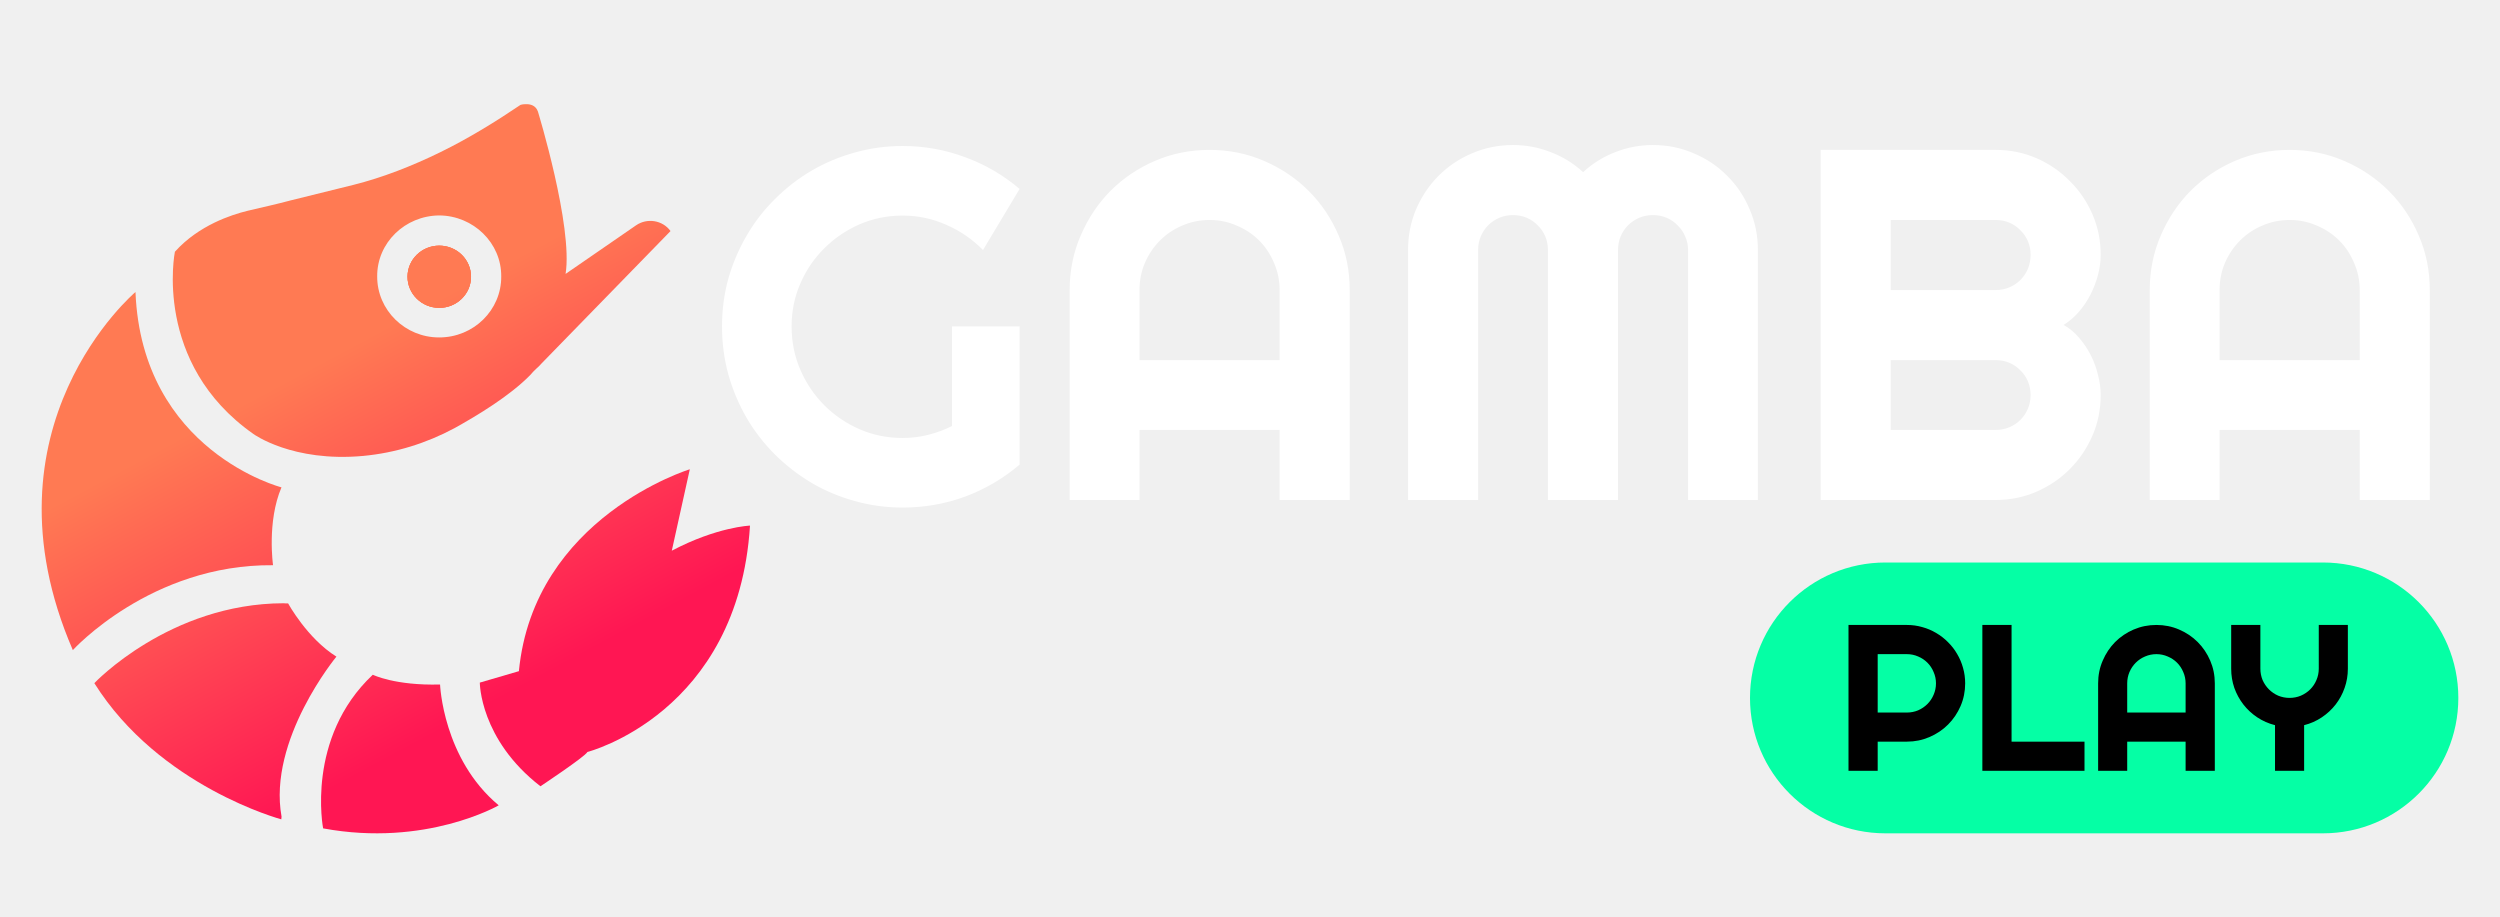
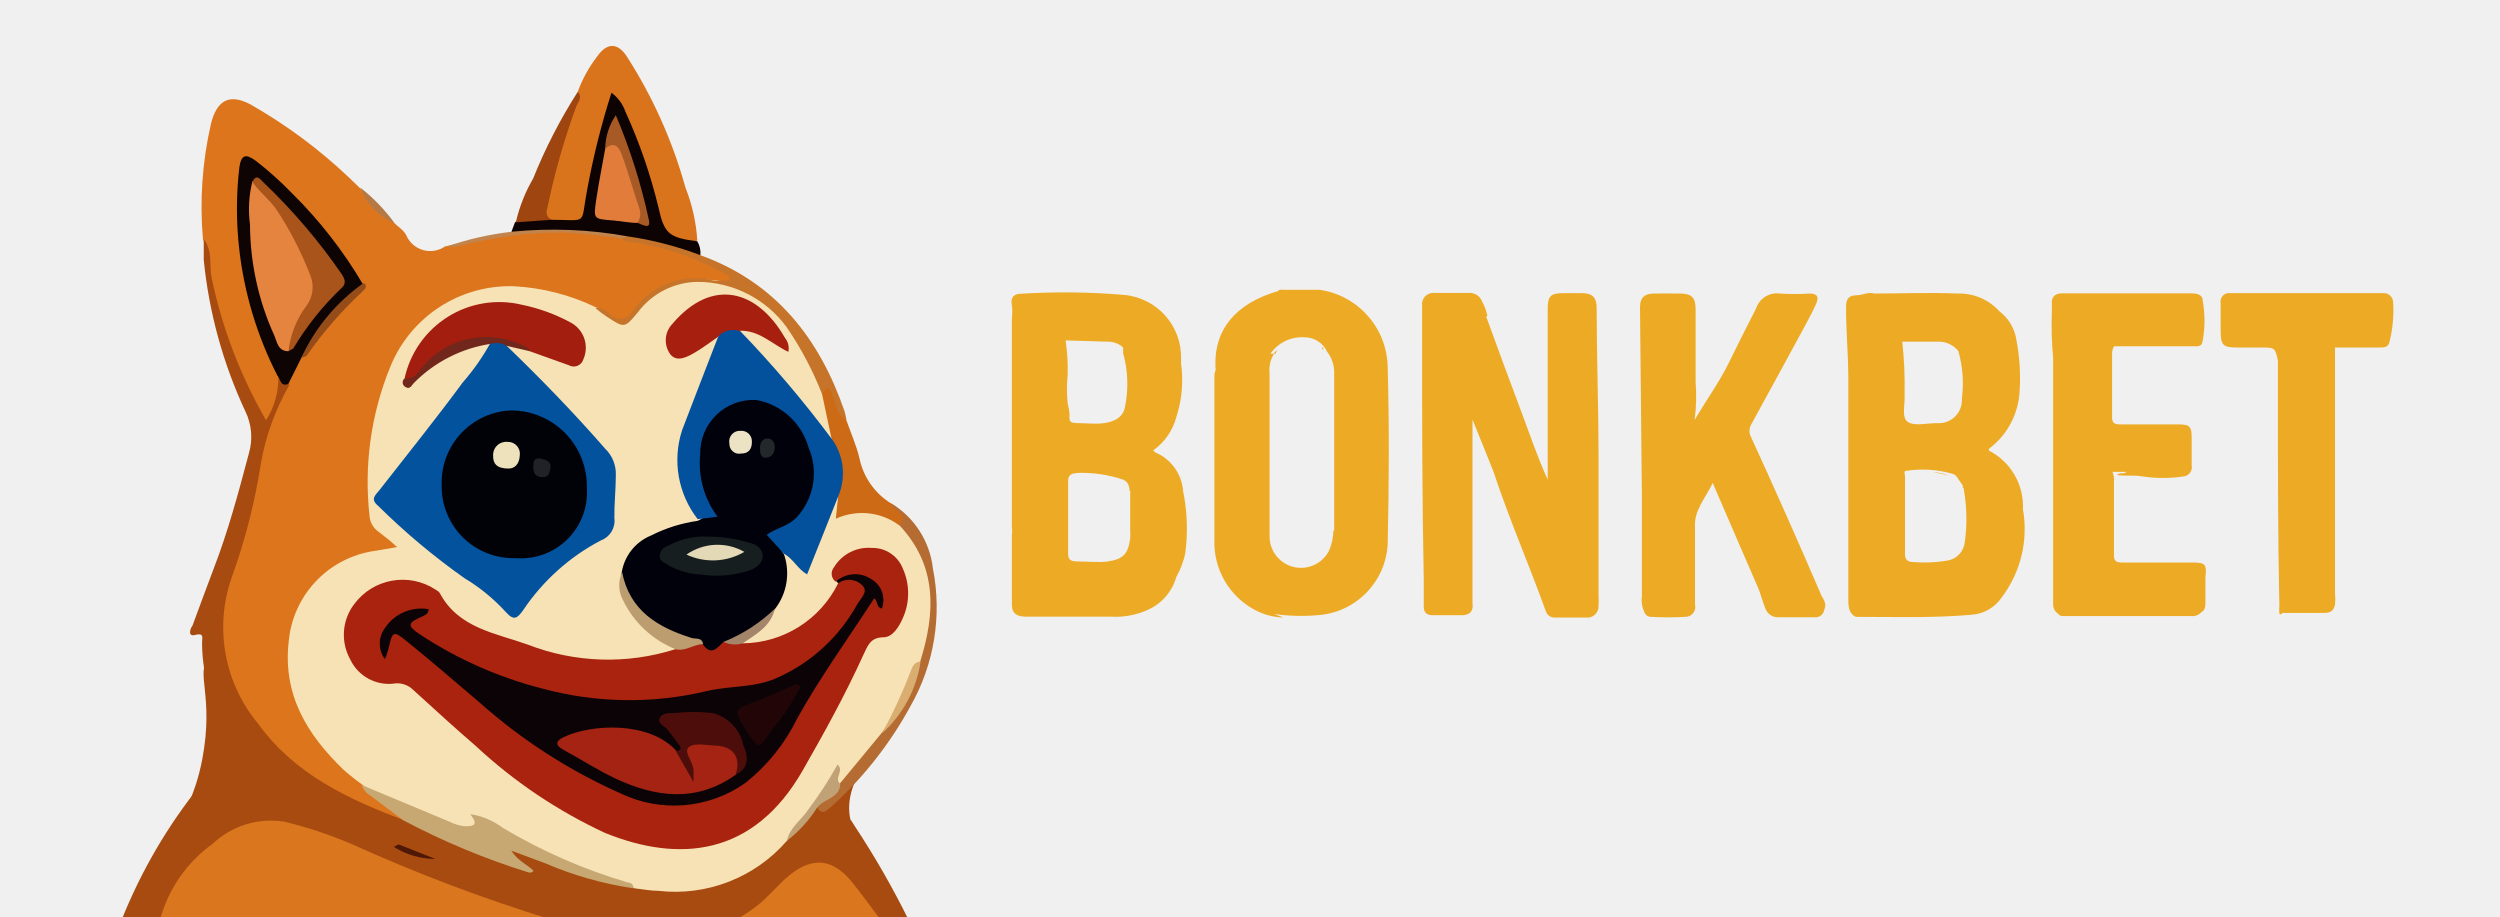
- <svg xmlns="http://www.w3.org/2000/svg" width="120" height="44" viewBox="0 0 120 44" fill="none">
-   <path d="M48.942 22.301C48.161 22.965 47.29 23.477 46.329 23.836C45.368 24.188 44.368 24.363 43.329 24.363C42.532 24.363 41.762 24.258 41.02 24.047C40.286 23.844 39.598 23.555 38.958 23.18C38.317 22.797 37.731 22.344 37.2 21.82C36.669 21.289 36.215 20.703 35.84 20.062C35.465 19.414 35.172 18.719 34.961 17.977C34.758 17.234 34.657 16.465 34.657 15.668C34.657 14.871 34.758 14.105 34.961 13.371C35.172 12.637 35.465 11.949 35.84 11.309C36.215 10.66 36.669 10.074 37.2 9.551C37.731 9.02 38.317 8.566 38.958 8.191C39.598 7.816 40.286 7.527 41.02 7.324C41.762 7.113 42.532 7.008 43.329 7.008C44.368 7.008 45.368 7.188 46.329 7.547C47.29 7.898 48.161 8.406 48.942 9.07L47.184 12C46.676 11.484 46.09 11.082 45.426 10.793C44.762 10.496 44.063 10.348 43.329 10.348C42.594 10.348 41.903 10.488 41.254 10.77C40.614 11.051 40.051 11.434 39.567 11.918C39.083 12.395 38.7 12.957 38.419 13.605C38.137 14.246 37.997 14.934 37.997 15.668C37.997 16.41 38.137 17.105 38.419 17.754C38.7 18.402 39.083 18.969 39.567 19.453C40.051 19.938 40.614 20.32 41.254 20.602C41.903 20.883 42.594 21.023 43.329 21.023C43.751 21.023 44.161 20.973 44.559 20.871C44.958 20.77 45.336 20.629 45.696 20.449V15.668H48.942V22.301ZM61.422 17.285V13.922C61.422 13.461 61.333 13.027 61.153 12.621C60.981 12.207 60.743 11.848 60.438 11.543C60.133 11.238 59.774 11 59.36 10.828C58.954 10.648 58.52 10.559 58.059 10.559C57.598 10.559 57.161 10.648 56.747 10.828C56.34 11 55.985 11.238 55.68 11.543C55.376 11.848 55.133 12.207 54.954 12.621C54.782 13.027 54.696 13.461 54.696 13.922V17.285H61.422ZM64.786 24H61.422V20.637H54.696V24H51.344V13.922C51.344 12.992 51.52 12.121 51.872 11.309C52.223 10.488 52.7 9.773 53.301 9.164C53.911 8.555 54.622 8.074 55.434 7.723C56.254 7.371 57.129 7.195 58.059 7.195C58.989 7.195 59.86 7.371 60.672 7.723C61.493 8.074 62.208 8.555 62.817 9.164C63.426 9.773 63.907 10.488 64.258 11.309C64.61 12.121 64.786 12.992 64.786 13.922V24ZM84.379 24H81.028V12C81.028 11.766 80.981 11.547 80.887 11.344C80.801 11.141 80.68 10.965 80.524 10.816C80.376 10.66 80.2 10.539 79.997 10.453C79.793 10.367 79.575 10.324 79.34 10.324C79.106 10.324 78.887 10.367 78.684 10.453C78.481 10.539 78.301 10.66 78.145 10.816C77.997 10.965 77.879 11.141 77.793 11.344C77.707 11.547 77.665 11.766 77.665 12V24H74.301V12C74.301 11.766 74.258 11.547 74.172 11.344C74.086 11.141 73.965 10.965 73.809 10.816C73.661 10.66 73.485 10.539 73.282 10.453C73.079 10.367 72.86 10.324 72.626 10.324C72.391 10.324 72.172 10.367 71.969 10.453C71.766 10.539 71.586 10.66 71.43 10.816C71.282 10.965 71.165 11.141 71.079 11.344C70.993 11.547 70.95 11.766 70.95 12V24H67.586V12C67.586 11.305 67.715 10.652 67.973 10.043C68.239 9.426 68.598 8.891 69.051 8.438C69.512 7.977 70.047 7.617 70.657 7.359C71.274 7.094 71.93 6.961 72.626 6.961C73.251 6.961 73.852 7.074 74.43 7.301C75.008 7.52 75.528 7.84 75.989 8.262C76.45 7.84 76.965 7.52 77.536 7.301C78.114 7.074 78.715 6.961 79.34 6.961C80.036 6.961 80.688 7.094 81.297 7.359C81.915 7.617 82.45 7.977 82.903 8.438C83.364 8.891 83.723 9.426 83.981 10.043C84.247 10.652 84.379 11.305 84.379 12V24ZM100.833 18.961C100.833 19.656 100.7 20.309 100.434 20.918C100.168 21.527 99.805 22.062 99.344 22.523C98.891 22.977 98.36 23.336 97.751 23.602C97.141 23.867 96.489 24 95.793 24H87.391V7.195H95.793C96.489 7.195 97.141 7.328 97.751 7.594C98.36 7.859 98.891 8.223 99.344 8.684C99.805 9.137 100.168 9.668 100.434 10.277C100.7 10.887 100.833 11.539 100.833 12.234C100.833 12.547 100.79 12.867 100.704 13.195C100.618 13.523 100.497 13.84 100.34 14.145C100.184 14.449 99.997 14.727 99.778 14.977C99.559 15.227 99.317 15.434 99.051 15.598C99.325 15.746 99.571 15.949 99.79 16.207C100.008 16.457 100.196 16.734 100.352 17.039C100.508 17.344 100.625 17.664 100.704 18C100.79 18.328 100.833 18.648 100.833 18.961ZM90.754 20.637H95.793C96.028 20.637 96.247 20.594 96.45 20.508C96.653 20.422 96.829 20.305 96.977 20.156C97.133 20 97.254 19.82 97.34 19.617C97.426 19.414 97.469 19.195 97.469 18.961C97.469 18.727 97.426 18.508 97.34 18.305C97.254 18.102 97.133 17.926 96.977 17.777C96.829 17.621 96.653 17.5 96.45 17.414C96.247 17.328 96.028 17.285 95.793 17.285H90.754V20.637ZM90.754 13.922H95.793C96.028 13.922 96.247 13.879 96.45 13.793C96.653 13.707 96.829 13.59 96.977 13.441C97.133 13.285 97.254 13.105 97.34 12.902C97.426 12.691 97.469 12.469 97.469 12.234C97.469 12 97.426 11.781 97.34 11.578C97.254 11.375 97.133 11.199 96.977 11.051C96.829 10.895 96.653 10.773 96.45 10.688C96.247 10.602 96.028 10.559 95.793 10.559H90.754V13.922ZM113.266 17.285V13.922C113.266 13.461 113.176 13.027 112.997 12.621C112.825 12.207 112.586 11.848 112.282 11.543C111.977 11.238 111.618 11 111.204 10.828C110.797 10.648 110.364 10.559 109.903 10.559C109.442 10.559 109.004 10.648 108.59 10.828C108.184 11 107.829 11.238 107.524 11.543C107.219 11.848 106.977 12.207 106.797 12.621C106.625 13.027 106.54 13.461 106.54 13.922V17.285H113.266ZM116.629 24H113.266V20.637H106.54V24H103.188V13.922C103.188 12.992 103.364 12.121 103.715 11.309C104.067 10.488 104.543 9.773 105.145 9.164C105.754 8.555 106.465 8.074 107.278 7.723C108.098 7.371 108.973 7.195 109.903 7.195C110.833 7.195 111.704 7.371 112.516 7.723C113.336 8.074 114.051 8.555 114.661 9.164C115.27 9.773 115.75 10.488 116.102 11.309C116.454 12.121 116.629 12.992 116.629 13.922V24Z" fill="white" />
-   <path d="M3.496 31.205C3.496 31.205 7.24 27.075 13.106 27.13C13.106 27.13 12.806 25.038 13.511 23.393C13.511 23.393 6.808 21.665 6.503 14.017C6.503 14.017 -1.147 20.472 3.496 31.205Z" fill="url(#paint0_linear_638_1116)" />
-   <path d="M4.528 32.791C7.645 37.759 13.502 39.328 13.502 39.328L13.514 39.197C12.849 35.508 16.148 31.518 16.148 31.518C14.751 30.649 13.83 28.964 13.83 28.964C13.747 28.968 13.68 28.962 13.613 28.956C8.133 28.969 4.528 32.791 4.528 32.791Z" fill="url(#paint1_linear_638_1116)" />
-   <path d="M15.51 39.762C20.444 40.677 23.938 38.656 23.938 38.656C21.26 36.428 21.123 32.856 21.123 32.856C18.961 32.916 17.894 32.387 17.894 32.387C14.663 35.427 15.51 39.762 15.51 39.762Z" fill="url(#paint2_linear_638_1116)" />
-   <path d="M24.907 32.216L23.031 32.765C23.031 32.765 23.027 35.486 25.941 37.741C25.941 37.741 28.074 36.327 28.198 36.094C28.198 36.094 35.43 34.25 36 25.229C36 25.229 34.422 25.287 32.246 26.434L33.111 22.525C33.111 22.525 25.622 24.819 24.907 32.216Z" fill="url(#paint3_linear_638_1116)" />
-   <path d="M22.609 13.284C22.609 14.108 21.927 14.777 21.085 14.777C20.244 14.777 19.561 14.108 19.561 13.284C19.561 12.46 20.244 11.792 21.085 11.792C21.927 11.792 22.609 12.46 22.609 13.284Z" fill="url(#paint4_linear_638_1116)" />
-   <path d="M24.984 5.034C23.8 5.835 22.509 6.632 21.145 7.301C19.782 7.969 18.372 8.518 16.98 8.87L13.965 9.616C13.265 9.804 12.547 9.961 11.855 10.125C11.13 10.306 9.544 10.804 8.395 12.084C8.395 12.084 7.319 17.433 12.164 20.831C12.164 20.831 14.029 22.196 17.435 21.884C18.985 21.738 20.464 21.277 21.817 20.551C22.917 19.941 24.47 19.004 25.454 17.999C25.541 17.89 25.638 17.797 25.734 17.704C25.806 17.644 25.903 17.551 26.006 17.433L32.185 11.091C31.807 10.567 31.062 10.448 30.527 10.818L27.148 13.148C27.511 10.879 25.82 5.354 25.82 5.354C25.717 5.056 25.448 4.993 25.241 5.001C25.091 4.998 24.984 5.034 24.984 5.034ZM18.105 13.268C18.093 11.655 19.44 10.352 21.087 10.341C22.725 10.354 24.073 11.665 24.059 13.27C24.071 14.882 22.732 16.201 21.077 16.197C19.447 16.199 18.1 14.889 18.105 13.268Z" fill="url(#paint5_linear_638_1116)" />
-   <path d="M22.609 13.283C22.609 14.107 21.927 14.776 21.085 14.776C20.244 14.776 19.561 14.107 19.561 13.283C19.561 12.459 20.244 11.791 21.085 11.791C21.927 11.791 22.609 12.459 22.609 13.283Z" fill="url(#paint6_linear_638_1116)" />
-   <path d="M22.609 13.283C22.609 14.107 21.927 14.776 21.085 14.776C20.244 14.776 19.561 14.107 19.561 13.283C19.561 12.459 20.244 11.791 21.085 11.791C21.927 11.791 22.609 12.459 22.609 13.283Z" fill="url(#paint7_linear_638_1116)" />
-   <rect x="84" y="27" width="34" height="13" rx="6.5" fill="#05FFA5" />
-   <path d="M90.129 31.399V34.202H91.53C91.722 34.202 91.903 34.166 92.072 34.095C92.242 34.02 92.39 33.919 92.517 33.792C92.644 33.665 92.743 33.517 92.814 33.348C92.889 33.175 92.927 32.993 92.927 32.801C92.927 32.609 92.889 32.428 92.814 32.259C92.743 32.086 92.644 31.936 92.517 31.81C92.39 31.683 92.242 31.583 92.072 31.512C91.903 31.437 91.722 31.399 91.53 31.399H90.129ZM90.129 37H88.728V29.998H91.53C91.787 29.998 92.035 30.032 92.272 30.101C92.51 30.166 92.731 30.26 92.936 30.384C93.145 30.504 93.334 30.651 93.503 30.823C93.675 30.992 93.822 31.181 93.942 31.39C94.066 31.598 94.16 31.821 94.226 32.059C94.294 32.296 94.328 32.544 94.328 32.801C94.328 33.185 94.255 33.548 94.108 33.89C93.962 34.228 93.762 34.524 93.508 34.778C93.254 35.032 92.956 35.232 92.614 35.379C92.276 35.525 91.914 35.599 91.53 35.599H90.129V37ZM100.056 37H95.153V29.998H96.555V35.599H100.056V37ZM104.909 34.202V32.801C104.909 32.609 104.872 32.428 104.797 32.259C104.725 32.086 104.626 31.936 104.499 31.81C104.372 31.683 104.222 31.583 104.05 31.512C103.881 31.437 103.7 31.399 103.508 31.399C103.316 31.399 103.133 31.437 102.961 31.512C102.792 31.583 102.644 31.683 102.517 31.81C102.39 31.936 102.289 32.086 102.214 32.259C102.142 32.428 102.106 32.609 102.106 32.801V34.202H104.909ZM106.311 37H104.909V35.599H102.106V37H100.71V32.801C100.71 32.413 100.783 32.05 100.93 31.712C101.076 31.37 101.275 31.072 101.525 30.818C101.779 30.564 102.076 30.364 102.414 30.218C102.756 30.071 103.12 29.998 103.508 29.998C103.895 29.998 104.258 30.071 104.597 30.218C104.938 30.364 105.236 30.564 105.49 30.818C105.744 31.072 105.944 31.37 106.091 31.712C106.237 32.05 106.311 32.413 106.311 32.801V37ZM110.598 37H109.201V34.808C108.892 34.73 108.607 34.604 108.347 34.432C108.09 34.259 107.868 34.054 107.683 33.816C107.497 33.575 107.352 33.31 107.248 33.02C107.147 32.727 107.097 32.42 107.097 32.098V29.998H108.498V32.098C108.498 32.29 108.534 32.472 108.605 32.645C108.68 32.814 108.781 32.962 108.908 33.089C109.035 33.216 109.183 33.317 109.353 33.392C109.525 33.463 109.707 33.499 109.899 33.499C110.091 33.499 110.272 33.463 110.441 33.392C110.614 33.317 110.764 33.216 110.891 33.089C111.018 32.962 111.117 32.814 111.188 32.645C111.263 32.472 111.301 32.29 111.301 32.098V29.998H112.697V32.098C112.697 32.42 112.645 32.727 112.541 33.02C112.44 33.31 112.297 33.575 112.111 33.816C111.926 34.054 111.704 34.259 111.447 34.432C111.19 34.604 110.907 34.73 110.598 34.808V37Z" fill="black" />
+ <svg xmlns="http://www.w3.org/2000/svg" viewBox="0 0 120 44">
  <defs>
-     <linearGradient id="paint0_linear_638_1116" x1="14.759" y1="38.489" x2="6.117" y2="22.374" gradientUnits="userSpaceOnUse">
-       <stop stop-color="#FF1653" />
-       <stop offset="1" stop-color="#FF7A53" />
-     </linearGradient>
-     <linearGradient id="paint1_linear_638_1116" x1="14.082" y1="38.85" x2="5.441" y2="22.735" gradientUnits="userSpaceOnUse">
-       <stop stop-color="#FF1653" />
-       <stop offset="1" stop-color="#FF7A53" />
-     </linearGradient>
-     <linearGradient id="paint2_linear_638_1116" x1="18.437" y1="36.516" x2="9.795" y2="20.402" gradientUnits="userSpaceOnUse">
-       <stop stop-color="#FF1653" />
-       <stop offset="1" stop-color="#FF7A53" />
-     </linearGradient>
-     <linearGradient id="paint3_linear_638_1116" x1="29.952" y1="30.339" x2="21.311" y2="14.225" gradientUnits="userSpaceOnUse">
-       <stop stop-color="#FF1653" />
-       <stop offset="1" stop-color="#FF7A53" />
-     </linearGradient>
-     <linearGradient id="paint4_linear_638_1116" x1="30.472" y1="30.064" x2="21.831" y2="13.95" gradientUnits="userSpaceOnUse">
-       <stop stop-color="#FF1653" />
-       <stop offset="1" stop-color="#FF7A53" />
-     </linearGradient>
-     <linearGradient id="paint5_linear_638_1116" x1="29.74" y1="30.452" x2="21.099" y2="14.338" gradientUnits="userSpaceOnUse">
-       <stop stop-color="#FF1653" />
-       <stop offset="1" stop-color="#FF7A53" />
-     </linearGradient>
-     <linearGradient id="paint6_linear_638_1116" x1="30.472" y1="30.063" x2="21.831" y2="13.948" gradientUnits="userSpaceOnUse">
-       <stop stop-color="#FF1653" />
-       <stop offset="1" stop-color="#FF7A53" />
-     </linearGradient>
-     <linearGradient id="paint7_linear_638_1116" x1="30.472" y1="30.063" x2="21.831" y2="13.948" gradientUnits="userSpaceOnUse">
-       <stop stop-color="#FF1653" />
-       <stop offset="1" stop-color="#FF7A53" />
-     </linearGradient>
+     <style>
+       .a {
+         fill: #a84b10;
+       }
+ 
+       .b {
+         fill: #d9761e;
+       }
+ 
+       .c {
+         fill: #f7e2b5;
+       }
+ 
+       .d {
+         fill: #dc751c;
+       }
+ 
+       .e {
+         fill: #d9741c;
+       }
+ 
+       .f {
+         fill: #c8a872;
+       }
+ 
+       .g {
+         fill: #0d0302;
+       }
+ 
+       .h {
+         fill: #c6742a;
+       }
+ 
+       .i {
+         fill: #cd6a16;
+       }
+ 
+       .j {
+         fill: #b56c33;
+       }
+ 
+       .k {
+         fill: #9f450f;
+       }
+ 
+       .l {
+         fill: #c1a276;
+       }
+ 
+       .m {
+         fill: #c1844c;
+       }
+ 
+       .n {
+         fill: #b57946;
+       }
+ 
+       .o {
+         fill: #4e1706;
+       }
+ 
+       .p {
+         fill: #aa230f;
+       }
+ 
+       .q {
+         fill: #01010b;
+       }
+ 
+       .r {
+         fill: #03529d;
+       }
+ 
+       .s {
+         fill: #0c0306;
+       }
+ 
+       .t {
+         fill: #03519c;
+       }
+ 
+       .u {
+         fill: #a41e0f;
+       }
+ 
+       .v {
+         fill: #a61f0f;
+       }
+ 
+       .w {
+         fill: #bc9d70;
+       }
+ 
+       .x {
+         fill: #71271b;
+       }
+ 
+       .y {
+         fill: #daad71;
+       }
+ 
+       .z {
+         fill: #a48569;
+       }
+ 
+       .aa {
+         fill: #0e0403;
+       }
+ 
+       .ab {
+         fill: #954c19;
+       }
+ 
+       .ac {
+         fill: #e17c3a;
+       }
+ 
+       .ad {
+         fill: #a75926;
+       }
+ 
+       .ae {
+         fill: #171e1f;
+       }
+ 
+       .af {
+         fill: #ebe3c4;
+       }
+ 
+       .ag {
+         fill: #23292b;
+       }
+ 
+       .ah {
+         fill: #010208;
+       }
+ 
+       .ai {
+         fill: #a42313;
+       }
+ 
+       .aj {
+         fill: #4d0e0b;
+       }
+ 
+       .ak {
+         fill: #220607;
+       }
+ 
+       .al {
+         fill: #e5843e;
+       }
+ 
+       .am {
+         fill: #a9541a;
+       }
+ 
+       .an {
+         fill: #e3d9b7;
+       }
+ 
+       .ao {
+         fill: #ede2bb;
+       }
+ 
+       .ap {
+         fill: #212227;
+       }
+ 
+       .aq {
+         fill: #edab25;
+       }
+     </style>
  </defs>
+   <g>
+     <path class="a" d="M18.52,42.26A72.92,72.92,0,0,1,27,44.15h9.91c2.68-.78,4.78-2,4.77-3,0-.55-.55-.69-.81-1.61-.57-1.94,1.26-3.28.92-4.12-.77-1.95-11.18,3.67-20.86.7-5.48-1.68-9.7-5.8-10.9-4.54-.68.71.26,1.77-.32,4.86-.39,2-.92,2.22-.7,3C9.55,41.24,13.39,41.42,18.52,42.26Z" />
+     <path class="b" d="M27.06,44.15C22.85,42.8,18.79,41,14.62,39.58a4.1,4.1,0,0,0-3.41.1,6.94,6.94,0,0,0-3.73,4.47Z" />
+     <path class="b" d="M42.57,44.15q-.76-1-1.56-2c-1-1.25-2-1.26-3.28-.23-.27.23-.52.49-.77.74a6.92,6.92,0,0,1-1.7,1.3l-.39.17Z" />
+     <path class="c" d="M37.77,40.36a7.1,7.1,0,0,1-6.17,2.4c-.38,0-.76-.08-1.13-.12a29.06,29.06,0,0,1-7-3.09c-.19-.11-.34-.24-.59.06s-.79.22-1.19.06c-1.47-.59-2.92-1.24-4.38-1.88a7.52,7.52,0,0,1-3.7-5.74c-.19-2.45.77-5,4-5.73a9.8,9.8,0,0,0,1-.23c-1.3-.75-1.23-2-1.15-3.17a17.85,17.85,0,0,1,.82-4.56A6.66,6.66,0,0,1,27.1,14a8.44,8.44,0,0,1,1.52.64,1.77,1.77,0,0,1,.17.12c1.07.74,1.09.76,1.93-.16a3.93,3.93,0,0,1,4.2-1,5.67,5.67,0,0,1,3.54,2.91,18.23,18.23,0,0,1,1.15,2.45A7.09,7.09,0,0,1,40,21c-.27.28-.44,0-.57-.15a49.85,49.85,0,0,0-3.83-4.51.37.37,0,0,1-.13-.45c.45-.25.83,0,1.21.17s.55.35,1,.51a3.38,3.38,0,0,0-2.5-2.14,2.85,2.85,0,0,0-2.73,1.34.85.85,0,0,0-.08,1.07c.28.36.64.07,1,0S34,16,34.53,16.2A3.61,3.61,0,0,1,34,18c-.43,1-.76,2-1.14,3-.45,1.19.11,2.29.44,3.4.06.22.25.4.23.66-.44.35-1,.33-1.5.54-.92.38-1.76.83-2,1.92a2.94,2.94,0,0,0,1.66,3.07c.3.17.76.19.79.69A4.58,4.58,0,0,1,30,31.8a14.31,14.31,0,0,1-7-1.53,4.42,4.42,0,0,1-1.95-1.49c-.66-1-2.32-1-3.41-.17a2.37,2.37,0,0,0-.5,3.21,1.64,1.64,0,0,0,1.46.75,2.32,2.32,0,0,1,1.71.75,44.73,44.73,0,0,0,7,5.61,11.09,11.09,0,0,0,4.05,1.54,6,6,0,0,0,6.3-2.57,45.63,45.63,0,0,0,3.64-6.65,1.34,1.34,0,0,1,.93-.87,2,2,0,0,0,1.06-2.51,1.66,1.66,0,0,0-2.67-1,.79.79,0,0,0-.39,1,.83.83,0,0,1,0,.22c-.35,1.44-3.19,3.36-4.67,2.9-.19-.34.15-.39.3-.52a3.09,3.09,0,0,0,1.14-1.34,4.1,4.1,0,0,0,.46-2.45c.54-.24.65.42,1.09.51.37-.88.78-1.75,1.13-2.65.08-.2.08-.54.46-.48.11.33.2.53.68.44a3,3,0,0,1,2.41.65c1.82,2,1.72,4.23,1,6.59a2.28,2.28,0,0,0-.59.87,13,13,0,0,1-1.28,2.59,8.78,8.78,0,0,1-2.13,2.49.2.2,0,0,1-.21-.15.38.38,0,0,1,0-.33A23.54,23.54,0,0,1,37.77,40.36Z" />
+     <path class="d" d="M28.58,14.74a10.26,10.26,0,0,0-3.92-1,6.19,6.19,0,0,0-5.92,3.85,14.63,14.63,0,0,0-1,7.2,1,1,0,0,0,.41.72l.45.35c.13.1.25.21.46.4l-1.3.22a4.83,4.83,0,0,0-3.9,4.29c-.3,2.58.88,4.49,2.63,6.18a11.6,11.6,0,0,0,.95.75c.54.42,1.1.81,1.67,1.19.18.12.52.2.3.55a1.79,1.79,0,0,1-1.15-.29c-2.3-1-4.56-2.16-6-4.3a7.68,7.68,0,0,1-.95-8.1,14.43,14.43,0,0,0,1-4.1,19.05,19.05,0,0,1,1.45-4.23c.28-.4.44-.86.71-1.26a39.09,39.09,0,0,1,2.82-3.2.31.31,0,0,0,0-.4A23.82,23.82,0,0,0,12.9,8.42c-.28-.27-.59-.74-1-.56s-.27.71-.3,1.1a16.62,16.62,0,0,0,1.66,8.47,2.27,2.27,0,0,1,.19.61A3.87,3.87,0,0,1,13,20c-.14.31-.3.26-.49.08a2.31,2.31,0,0,1-.37-.6,18.32,18.32,0,0,1-2.3-7.59,1.43,1.43,0,0,0-.1-.42,17.81,17.81,0,0,1,.39-5.54C10.41,4.82,11,4.48,12,5a24.36,24.36,0,0,1,4.75,3.52c.18.16.34.34.52.5a8.94,8.94,0,0,0,1.64,1.67c.2.2.47.36.59.6a1.25,1.25,0,0,0,1.86.54c1.24-.29,2.49-.52,3.74-.76a14.25,14.25,0,0,1,4.65.17,14.18,14.18,0,0,1,4.58,1.46c.17.09.35.16.51.25s.38.19.3.42-.3.13-.49.13a6.47,6.47,0,0,0-2.32.06,4.16,4.16,0,0,0-1.88,1.34c-.49.6-.64.63-1.29.16A3.65,3.65,0,0,0,28.58,14.74Z" />
+     <path class="a" d="M9.35,30.48c.46-.12.35.13.35.34a7.7,7.7,0,0,0,3.53,6.51,43.62,43.62,0,0,0,5.9,3.2,5.07,5.07,0,0,0,1.67.75c-.63-.11-1.23-.55-1.94-.63a15.8,15.8,0,0,1-6.75-3.23c-.44-.38-.8-1.18-1.3-1.08s-.78.82-1.15,1.29a25.28,25.28,0,0,0-3.82,6.52H7.68a6.59,6.59,0,0,1,2.53-3.65,4.07,4.07,0,0,1,3.44-1.06,20.6,20.6,0,0,1,3.22,1.07,81,81,0,0,0,9.63,3.64h8.82a9,9,0,0,0,1-.66c.51-.39.92-.9,1.4-1.33,1.18-1.06,2.21-1,3.16.16.48.6.94,1.22,1.39,1.83h1.34A41.41,41.41,0,0,0,41,39.61c-.13-.2-.25-.52-.59-.21-.85.8-1.9,1.35-2.77,2.14a7.64,7.64,0,0,1-5.45,2.14,13.24,13.24,0,0,1-6.57-1.88c-1.35-.54-2.73-1-4.05-1.56a6.59,6.59,0,0,0-2.17-.87c-2.69-1-5.28-2.23-7-4.62a7.23,7.23,0,0,1-1.29-7,29.12,29.12,0,0,0,1.41-5.49,11.53,11.53,0,0,1,1.37-3.78c-.17-.15-.27-.39-.53-.41a3.71,3.71,0,0,1-.59,2.1,23.15,23.15,0,0,1-2.6-6.78c-.14-.63.06-1.34-.39-1.91,0,.33,0,.67,0,1a22.45,22.45,0,0,0,2,7.27,2.8,2.8,0,0,1,.17,2c-.5,1.88-1,3.76-1.71,5.59-.34.9-.67,1.79-1,2.69C9.13,30.16,9,30.57,9.35,30.48Z" />
+     <path class="e" d="M27.73,4.41a6.24,6.24,0,0,1,.92-1.68c.48-.7,1-.7,1.45,0A23,23,0,0,1,32.9,9a8.22,8.22,0,0,1,.57,2.55,1.5,1.5,0,0,1-1.95-1.11A24.83,24.83,0,0,0,30,5.86a4.46,4.46,0,0,0-.58-1,33.78,33.78,0,0,0-1.06,4.31c0,.07,0,.14,0,.22-.19,1.4-.45,1.58-1.89,1.34-.53-.21-.41-.63-.31-1a21.5,21.5,0,0,1,1.49-4.9A.62.62,0,0,0,27.73,4.41Z" />
+     <path class="f" d="M25.61,41.8a.22.22,0,0,1-.26.07,35,35,0,0,1-6-2.5l-1.6-1.2a.87.87,0,0,1-.39-.49l4.26,1.78a2,2,0,0,0,.68.2c.45,0,.68-.06.27-.58a3.4,3.4,0,0,1,1.57.66,26.09,26.09,0,0,0,6,2.62c.16,0,.26.11.28.28a16.84,16.84,0,0,1-4.24-1.2l-1.64-.61C24.87,41.34,25.31,41.49,25.61,41.8Z" />
+     <path class="g" d="M26.46,10.55c1.8,0,1.39.29,1.72-1.42a37.66,37.66,0,0,1,1.17-4.68,1.91,1.91,0,0,1,.67.91A25.46,25.46,0,0,1,31.6,9.93c.28,1.28.49,1.48,1.87,1.65a1.12,1.12,0,0,1,.15.67c-.22.14-.42,0-.6-.07a13.64,13.64,0,0,0-3-.77,15.59,15.59,0,0,0-5-.2.46.46,0,0,1-.47-.09l.17-.45A1.67,1.67,0,0,1,26.46,10.55Z" />
+     <path class="h" d="M30.16,11.35a16.46,16.46,0,0,1,3.46.9c3.61,1.3,5.72,4,6.92,7.5a3.15,3.15,0,0,1,.09.42c-.48,0-.5-.41-.66-.69s-.12-.57-.51-.56a16,16,0,0,0-1.69-3.2,5.3,5.3,0,0,0-4.27-2.19A3.64,3.64,0,0,0,30.61,15c-.63.75-.63.76-1.47.21a5.84,5.84,0,0,1-.56-.42.77.77,0,0,1,.69.28c.39.36.73.32,1.08-.11a3.63,3.63,0,0,1,3.91-1.49.93.93,0,0,0,.29,0H35c.08-.24-.1-.27-.21-.32a12.81,12.81,0,0,0-4.69-1.56c-.08,0-.16-.08-.24-.12S30.07,11.36,30.16,11.35Z" />
+     <path class="i" d="M39.46,18.92c.15-.22.29-.53.48,0s.24,1,.69,1.26c.21.6.47,1.18.62,1.8a3.34,3.34,0,0,0,1.53,2.19,2.48,2.48,0,0,1,.55.52c.15.22.26.46-.16.53a3,3,0,0,0-3.05-.32l.11-1.1a7.74,7.74,0,0,0-.29-2.62Z" />
+     <path class="j" d="M43.17,25.21c.49-.58-.36-.66-.39-1.05a4.21,4.21,0,0,1,2,3.13A9.59,9.59,0,0,1,43.7,33.9a18.28,18.28,0,0,1-3.82,4.84c-.22.19-.43.41-.66,0,.16-.59.83-.68,1.11-1.15l2-2.42a13.83,13.83,0,0,0,1.85-3.45C44.9,29.41,45,27.16,43.17,25.21Z" />
+     <path class="k" d="M26.46,10.55l-1.7.12a7.48,7.48,0,0,1,.83-2.1,25.15,25.15,0,0,1,2.14-4.16c.26.26,0,.5-.07.7A33.84,33.84,0,0,0,26.27,10,.43.43,0,0,0,26.46,10.55Z" />
+     <path class="l" d="M40.33,37.62c0,.69-.79.71-1.11,1.15a6.28,6.28,0,0,1-1.45,1.59c.14-.66.71-1,1.07-1.56a18,18,0,0,0,1.36-2.1C40.55,37,40,37.36,40.33,37.62Z" />
+     <path class="m" d="M30.16,11.35l-.27.09c-1-.1-1.93-.26-2.89-.28a18.63,18.63,0,0,0-4.7.59,2.58,2.58,0,0,1-.91.1,14.7,14.7,0,0,1,3.2-.73A20,20,0,0,1,30.16,11.35Z" />
+     <path class="n" d="M18.94,10.71A3,3,0,0,1,17.29,9,8.7,8.7,0,0,1,18.94,10.71Z" />
+     <path class="o" d="M19.13,40.53l1.77.7a3.81,3.81,0,0,1-2-.58Z" />
+     <path class="p" d="M35.65,30.88A5.16,5.16,0,0,0,40.23,28c.34-.48.77-.31,1.14-.1s.25.62.07.94c-1.49,2.62-3.59,4.3-6.73,4.37a6.75,6.75,0,0,0-1.42.2c-3.69.92-7.14.08-10.51-1.39A10.56,10.56,0,0,1,20,30.53c-.52-.45-.5-.66.05-1.1-1,.21-1.47.65-1.59,1.57.34-.82.52-.88,1.22-.33,1.62,1.29,3.12,2.73,4.79,4a24.21,24.21,0,0,0,5.23,3.22,6.54,6.54,0,0,0,4.61.28,5,5,0,0,0,2.39-1.75,20.88,20.88,0,0,0,2.1-3.24c.78-1.48,1.91-2.74,2.72-4.2.13-.23.3-.45.59-.26-.29-.88-.9-1.13-2-.8a.48.48,0,0,1-.08-.69,1.94,1.94,0,0,1,1.82-.93,1.56,1.56,0,0,1,1.49,1,2.9,2.9,0,0,1,0,2.36c-.19.43-.49.92-.92.93-.68,0-.78.45-1,.89-.86,1.89-1.86,3.7-2.89,5.5-2.35,4.11-5.91,4.45-9.49,3a23.86,23.86,0,0,1-6.2-4.17c-1-.86-2-1.78-3-2.69A1.1,1.1,0,0,0,19,32.8a2.05,2.05,0,0,1-2.19-1.15A2.43,2.43,0,0,1,17,29a2.89,2.89,0,0,1,3.89-.71c.08.06.18.1.22.18.9,1.69,2.69,1.92,4.22,2.47a10.65,10.65,0,0,0,7.09.22,2.47,2.47,0,0,1,1.21-.36c.43.3.79,0,1.17-.12S35.41,30.66,35.65,30.88Z" />
+     <path class="q" d="M34.73,30.81c-.3.27-.58.71-1,.11a6,6,0,0,1-2.54-1,2.65,2.65,0,0,1-1.35-2.43,2.31,2.31,0,0,1,1.42-1.79A7.15,7.15,0,0,1,33.49,25c.49-.22.5-.5.27-1a4.06,4.06,0,0,1-.18-2.93,2.53,2.53,0,0,1,4.17-1.4,3.6,3.6,0,0,1,.43,5.45s-.07.08-.11.09c-.72.29-.94.72-.44,1.39a2.8,2.8,0,0,1-.43,2.63A3.29,3.29,0,0,1,34.73,30.81Z" />
+     <path class="r" d="M24.32,16.6c1.64,1.58,3.23,3.22,4.73,4.94a1.67,1.67,0,0,1,.51,1.26c0,.69-.08,1.38-.07,2.07a1,1,0,0,1-.65,1.07,10.19,10.19,0,0,0-3.73,3.35c-.28.39-.44.52-.82.1a8.86,8.86,0,0,0-2-1.64,32.8,32.8,0,0,1-4.14-3.47c-.4-.33-.12-.52.06-.75,1.35-1.73,2.72-3.43,4-5.17a10.94,10.94,0,0,0,1.31-1.86C23.88,16.19,24.12,16.27,24.32,16.6Z" />
+     <path class="s" d="M40.15,27.89a1.39,1.39,0,0,1,1.66-.1,1.16,1.16,0,0,1,.52,1.42c-.28-.05-.18-.37-.37-.49-1.24,1.92-2.58,3.76-3.69,5.76a9,9,0,0,1-2.49,3.1,5.93,5.93,0,0,1-6,.5,26.08,26.08,0,0,1-6.76-4.36c-1.18-1-2.33-2-3.5-2.94-.63-.52-.68-.49-.86.31a4.87,4.87,0,0,1-.18.55,1.24,1.24,0,0,1,0-1.5,2.09,2.09,0,0,1,2.09-.9c0,.22-.15.28-.3.35-.71.31-.75.44-.1.87a19.36,19.36,0,0,0,5.86,2.59,16,16,0,0,0,7.9.12c1.14-.27,2.36-.14,3.47-.68A8.16,8.16,0,0,0,41.15,29c.15-.27.54-.59.26-.88A.89.89,0,0,0,40.23,28Z" />
+     <path class="t" d="M37.63,26.58l-.83-.91c.47-.34,1.06-.41,1.46-.86a3.11,3.11,0,0,0,.55-3.33,3.19,3.19,0,0,0-2.5-2.28,2.55,2.55,0,0,0-2.7,2.6,4.29,4.29,0,0,0,.83,3l-.95.12a4.62,4.62,0,0,1-.75-4.27c.57-1.51,1.16-3,1.74-4.51.2-.5.53-.58,1-.3a53.85,53.85,0,0,1,4.49,5.29,2.8,2.8,0,0,1,.29,2.63c-.5,1.26-1,2.52-1.52,3.81C38.28,27.31,38.08,26.82,37.63,26.58Z" />
+     <path class="u" d="M19.42,18.16a4.65,4.65,0,0,1,5.64-3.53,8.47,8.47,0,0,1,2.33.85A1.37,1.37,0,0,1,28,17.25a.48.48,0,0,1-.7.28l-1.87-.67a4.1,4.1,0,0,0-5.07.85C20.13,18,19.94,18.45,19.42,18.16Z" />
+     <path class="v" d="M35.45,15.88a.94.94,0,0,0-1,.3c-.35.24-.69.5-1.06.72s-.9.52-1.22.1a1.14,1.14,0,0,1,.1-1.45c1.91-2.25,4.08-1.65,5.41.67a.79.79,0,0,1,.16.67C37.07,16.53,36.41,15.81,35.45,15.88Z" />
+     <path class="w" d="M29.86,27.46c.36,1.85,1.71,2.65,3.33,3.16.2.07.5-.05.56.3-.45,0-.83.35-1.3.25a4.75,4.75,0,0,1-2.54-2.35A1.52,1.52,0,0,1,29.86,27.46Z" />
+     <path class="x" d="M19.42,18.16c.46.06.66-.28.89-.59a4,4,0,0,1,5-.88c.06,0,.09.12.13.17l-1.13-.26a.89.89,0,0,0-.73-.1,6.56,6.56,0,0,0-3.72,1.89c-.1.11-.19.32-.39.19A.25.25,0,0,1,19.42,18.16Z" />
+     <path class="y" d="M44.19,31.75a5.79,5.79,0,0,1-1.85,3.45,24.56,24.56,0,0,0,1.38-3C43.79,32,43.9,31.77,44.19,31.75Z" />
+     <path class="z" d="M34.73,30.81a7.61,7.61,0,0,0,2.47-1.6c-.2.85-.9,1.23-1.55,1.67A1.27,1.27,0,0,1,34.73,30.81Z" />
+     <path class="aa" d="M13.84,18.43c-.4.15-.37-.25-.53-.41a17.73,17.73,0,0,1-1.82-6,17.15,17.15,0,0,1,0-4c.1-.66.36-.61.79-.3a16.22,16.22,0,0,1,1.75,1.57,21.37,21.37,0,0,1,3.37,4.32.15.15,0,0,1,0,.19,14.16,14.16,0,0,0-2.95,3.41Z" />
+     <path class="ab" d="M14.46,17.18a9,9,0,0,1,3-3.6c.21.16.06.29-.05.4a19.17,19.17,0,0,0-2.68,3.08C14.67,17.13,14.55,17.14,14.46,17.18Z" />
+     <path class="ac" d="M30.6,10.7c-.4,0-.79-.09-1.19-.12-.92-.07-.93-.06-.79-1s.29-1.63.43-2.44c.06-.29.22-.41.51-.26a.91.91,0,0,1,.49.58c.24.82.55,1.62.78,2.44C30.91,10.2,31,10.52,30.6,10.7Z" />
+     <path class="ad" d="M30.6,10.7a.8.8,0,0,0,.07-.75c-.28-.82-.51-1.67-.81-2.49-.12-.34-.34-.73-.81-.32a2.91,2.91,0,0,1,.51-1.61,28,28,0,0,1,1.58,5C31.27,11.06,30.85,10.78,30.6,10.7Z" />
+     <path class="ae" d="M34,25.76a6.67,6.67,0,0,1,1.88.27c.39.07.72.28.73.65s-.36.62-.7.72a5.06,5.06,0,0,1-2.25.18,3.46,3.46,0,0,1-1.56-.44c-.18-.14-.47-.18-.43-.49s.24-.4.47-.49A3.47,3.47,0,0,1,34,25.76Z" />
+     <path class="af" d="M35.58,21.77a.47.47,0,0,1-.57-.48.51.51,0,0,1,.54-.61.5.5,0,0,1,.54.54C36.09,21.55,35.94,21.77,35.58,21.77Z" />
+     <path class="ag" d="M37.19,21.48c0,.26-.16.48-.43.49s-.28-.26-.28-.48.09-.43.35-.44S37.18,21.24,37.19,21.48Z" />
+     <path class="ah" d="M24.75,26.79a3.44,3.44,0,0,1-3.55-3.51,3.47,3.47,0,0,1,3.34-3.58,3.64,3.64,0,0,1,3.63,3.72A3.17,3.17,0,0,1,24.75,26.79Z" />
+     <path class="ai" d="M35.31,37.19c-1.9,1.35-3.86,1.08-5.81.16-.84-.4-1.62-.91-2.44-1.35-.43-.23-.39-.43,0-.62,1.31-.63,4.12-.78,5.41.67a1.06,1.06,0,0,1,.53.61,1.49,1.49,0,0,1-.18-.45c0-.24,0-.51.28-.56A3,3,0,0,1,35,35.8C35.64,36.14,35.72,36.54,35.31,37.19Z" />
+     <path class="aj" d="M35.31,37.19c.26-.8-.07-1.34-.91-1.4-.45,0-1-.16-1.32.06s.23.74.21,1.17c0,.11,0,.22,0,.52l-.85-1.49c.17,0,.3-.08.18-.26s-.37-.49-.55-.73-.53-.33-.4-.6.46-.22.7-.23a7.64,7.64,0,0,1,1.85,0,2,2,0,0,1,1.45,1.51C35.9,36.27,36,36.85,35.31,37.19Z" />
+     <path class="ak" d="M38.41,33a11.51,11.51,0,0,1-1.23,1.88c-.07.1-.16.18-.23.28-.53.8-.53.8-1.07,0l-.12-.18c-.55-.94-.54-.92.47-1.29.62-.23,1.21-.52,1.82-.78.11-.05.23-.11.33,0A.18.18,0,0,1,38.41,33Z" />
+     <path class="al" d="M13.85,16.86c-.52,0-.55-.46-.69-.77A13,13,0,0,1,12,10.78a5.46,5.46,0,0,1,.12-2.09,1.87,1.87,0,0,1,1,.79,15.27,15.27,0,0,1,1.74,3.17,2.13,2.13,0,0,1-.11,2.29A21.18,21.18,0,0,0,13.85,16.86Z" />
+     <path class="am" d="M13.85,16.86a4.42,4.42,0,0,1,.88-2.21,1.49,1.49,0,0,0,.17-1.42A16.35,16.35,0,0,0,13.23,10c-.34-.46-.79-.8-1.11-1.26.18-.44.39-.11.51,0a28.09,28.09,0,0,1,3.78,4.43c.13.21.23.43,0,.64a13.58,13.58,0,0,0-2.34,2.93C14,16.77,13.92,16.81,13.85,16.86Z" />
+     <path class="an" d="M35.73,26.49a3,3,0,0,1-2.78.13A2.6,2.6,0,0,1,35.73,26.49Z" />
+     <path class="ao" d="M24.4,22.49c-.57,0-.74-.25-.73-.62a.63.63,0,0,1,.69-.66.57.57,0,0,1,.59.65C24.93,22.29,24.69,22.5,24.4,22.49Z" />
+     <path class="ap" d="M25.89,22c.29.07.58.11.53.46s-.14.46-.44.44-.39-.23-.38-.49S25.61,22,25.89,22Z" />
+   </g>
+   <g>
+     <path class="aq" d="M84.06,21a.62.62,0,0,1,0-.63c.87-1.58,1.73-3.17,2.59-4.75.19-.35.37-.69.53-1.05s0-.48-.32-.48a11.36,11.36,0,0,1-1.43,0,1.05,1.05,0,0,0-1.14.72c-.45.88-.89,1.75-1.32,2.63s-1.09,1.8-1.63,2.72a8.55,8.55,0,0,0,.05-1.82c0-1.16,0-2.32,0-3.47,0-.59-.18-.77-.73-.78s-.84,0-1.26,0-.68.15-.68.67l.09,9.06c0,1.6,0,3.2,0,4.81a1.3,1.3,0,0,0,.12.75.33.33,0,0,0,.33.23,14.77,14.77,0,0,0,1.63,0,.48.48,0,0,0,.47-.6h0c0-1.22,0-2.45,0-3.67-.06-.86.49-1.39.85-2.16.77,1.78,1.49,3.46,2.22,5.13.11.31.2.63.32.93a.64.64,0,0,0,.62.39h1.72a.42.42,0,0,0,.47-.35c.13-.26,0-.48-.13-.69Q85.78,24.75,84.06,21ZM78.89,14.8Z" />
+     <path class="aq" d="M114.87,14.5a.45.45,0,0,0-.5-.43h-7.32a.41.41,0,0,0-.46.48c0,.42,0,.84,0,1.25,0,.76.08.89.83.88h1.08c.7,0,.7,0,.84.63l0,1.89a.29.29,0,0,0,0,.09c0,3.26,0,6.53.07,9.79a1.33,1.33,0,0,0,0,.34c0,.11.09.08.15,0h0c.65,0,1.3,0,2,0,.36,0,.46-.14.52-.4a2.28,2.28,0,0,0,0-.52V23.78c0-2.37,0-4.73,0-7.1h2.14c.2,0,.41,0,.47-.25h0A6.19,6.19,0,0,0,114.87,14.5Z" />
+     <path class="aq" d="M76.64,14.78c0-.51-.21-.71-.72-.71h-.86c-.63,0-.77.13-.77.76,0,2,0,3.93,0,5.89,0,.76,0,1.51,0,2.3-.48-1.05-.84-2.11-1.23-3.16-.59-1.56-1.16-3.12-1.73-4.68l0,0h0l.07,0a2.48,2.48,0,0,0-.27-.73.63.63,0,0,0-.61-.39l-1.65,0a.55.55,0,0,0-.61.62c0,.45,0,.89,0,1.34,0,3.92,0,7.85.08,11.77,0,.45,0,.89,0,1.34,0,.29.17.41.45.4l1.38,0c.36,0,.57-.18.51-.58h0c0-2.9,0-5.8,0-8.81.36.9.69,1.69,1,2.48.75,2.27,1.71,4.47,2.52,6.72a.43.43,0,0,0,.46.3c.48,0,1,0,1.44,0a.54.54,0,0,0,.63-.55,4.38,4.38,0,0,0,0-.51c0-2.26,0-4.51,0-6.77S76.64,17.11,76.64,14.78ZM72.85,25.42h0a0,0,0,0,1,0,0A0,0,0,0,0,72.85,25.42Z" />
+     <path class="aq" d="M63.35,13.91c-.61,0-1.21,0-1.83,0a.14.14,0,0,0-.17.06c-2,.58-3.14,1.83-3,3.79a1.05,1.05,0,0,0-.06.24v.66c0,2.44,0,4.87,0,7.29a3.67,3.67,0,0,0,1.93,3.32,3.07,3.07,0,0,0,1.39.37l-.45-.17a9,9,0,0,0,2.07.06,3.61,3.61,0,0,0,3.38-3.43c.06-2.8.08-5.61,0-8.42A3.82,3.82,0,0,0,63.35,13.91Zm-2.72,7.75,0,0v.06S60.63,21.68,60.63,21.66ZM64,25.44a2.4,2.4,0,0,1-.21,1,1.51,1.51,0,0,1-2.85-.62V17.93a1.5,1.5,0,0,1,.21-.95h0s0,0,0,0,0,0,.08,0a.37.37,0,0,1,.11-.19.63.63,0,0,0-.21.19s-.07,0-.15,0a1.84,1.84,0,0,1,1.62-.79,1.19,1.19,0,0,1,1.1.69,1.61,1.61,0,0,1,.34,1v7.64Z" />
+     <path class="aq" d="M95.47,21.63s0-.05,0-.09a3.67,3.67,0,0,0,1.47-2.75,9.64,9.64,0,0,0-.15-2.46,2.12,2.12,0,0,0-.82-1.39,2.59,2.59,0,0,0-2-.85c-1.35-.06-2.7,0-4,0-.28-.09-.54.07-.81.08-.43,0-.56.17-.55.62,0,1.08.1,2.16.11,3.25,0,3.57,0,7.14,0,10.71,0,.28,0,.59.24.79h0s.1.07.15.07c1.84,0,3.68.06,5.51-.1a1.91,1.91,0,0,0,1.48-.86h0a5.42,5.42,0,0,0,1-4.21A3,3,0,0,0,95.47,21.63ZM94,16.85a5.62,5.62,0,0,1,.17,2.27,1.11,1.11,0,0,1-1.2,1.19c-.48,0-1.08.16-1.4-.06s-.11-.87-.15-1.34a19.47,19.47,0,0,0-.11-2.51h1.79A1.2,1.2,0,0,1,94,16.85Zm.25,6.57a8.09,8.09,0,0,1,.06,2.6,1,1,0,0,1-.85.89,6.53,6.53,0,0,1-1.59.07c-.32,0-.45-.11-.43-.47V22.83a.1.1,0,0,1,0-.07s0,0,0,0h0a.07.07,0,0,0,0,.06.26.26,0,0,1,0-.21,5.14,5.14,0,0,1,2.34.15A.54.54,0,0,1,94,23c.06.1.13.17.19.27S94.21,23.36,94.21,23.42Z" />
+     <path class="aq" d="M55.44,21.71h0s-.06-.08-.09-.09h0A2.85,2.85,0,0,0,56.47,20a5.76,5.76,0,0,0,.22-2.57h0a1.08,1.08,0,0,0,0-.19A3,3,0,0,0,54,14.16a33.65,33.65,0,0,0-5-.06c-.32,0-.51.17-.43.55a2.72,2.72,0,0,1,0,.64c0,2.17,0,4.34,0,6.51h0v3.54a.77.77,0,0,1,0,.3l0-.3c0,1.22,0,2.45,0,3.68,0,.42.22.58.69.58,1.35,0,2.71,0,4.07,0a3.73,3.73,0,0,0,1.77-.33,2.45,2.45,0,0,0,1.36-1.57h0a4.12,4.12,0,0,0,.43-1.12,8.92,8.92,0,0,0-.1-3A2.19,2.19,0,0,0,55.44,21.71Zm-4.19-2.33a6.65,6.65,0,0,1,0-1.41,9.78,9.78,0,0,0-.1-1.63l2,.06a1.07,1.07,0,0,1,.76.28c0,.08,0,.17,0,.27A5.49,5.49,0,0,1,54,19.53c-.09.53-.57.72-1,.78s-.83,0-1.24,0-.45-.07-.42-.41A2.53,2.53,0,0,0,51.25,19.38Zm3,4.19s0,.06,0,.09,0,.27,0,.4c0,.49,0,1,0,1.47a1,1,0,0,1,0,.26v.05c-.1.75-.33,1-1.08,1.11-.46.06-.93,0-1.39,0s-.52-.09-.51-.5c0-1.13,0-2.26,0-3.38,0-.32.23-.35.48-.37a6.17,6.17,0,0,1,2.18.33h0a1,1,0,0,1,.15.11.24.24,0,0,1,.06.09l0,0A.71.71,0,0,1,54.22,23.57Z" />
+     <path class="aq" d="M105.21,27c-1.12,0-2.23,0-3.35,0-.34,0-.4-.11-.39-.42,0-1.14,0-2.28,0-3.43a1,1,0,0,0-.07-.5h.67c-.11.14-.31,0-.46.15.41.06.79,0,1.17.06a6.66,6.66,0,0,0,2.09,0h0a.45.45,0,0,0,.33-.53V21.05c0-.59-.08-.68-.67-.68-.93,0-1.85,0-2.78,0-.3,0-.38-.1-.37-.4,0-1,0-1.93,0-2.9,0-.16,0-.32.1-.45h3.76c.2,0,.46.06.49-.27a5.39,5.39,0,0,0,0-1.92c0-.3-.3-.35-.57-.35H99c-.26,0-.46.08-.51.36v.51a16.32,16.32,0,0,0,.06,2.21c0,.45,0,.9,0,1.35V29a.55.55,0,0,0,.25.47c.09.13.23.1.36.1h6a.57.57,0,0,0,.5-.18h0c.2-.11.2-.3.2-.49V27.72C105.93,27.07,105.86,27,105.21,27Zm-4-9.28v0Zm0,9.62s0,0,0,0l0,0Zm4.35-11h0v0h0Zm-7,0s0,0,0,0,0,.07,0,.1a.19.19,0,0,1,0-.08h0S98.62,16.3,98.6,16.31Z" />
+     <path class="aq" d="M63.46,16.76a.2.2,0,0,1,.07,0,.09.09,0,0,0-.09-.08A.07.07,0,0,1,63.46,16.76Z" />
+     <path class="aq" d="M93.55,22.83a2.32,2.32,0,0,0-.77-.17A7.64,7.64,0,0,1,93.55,22.83Z" />
+   </g>
</svg>
